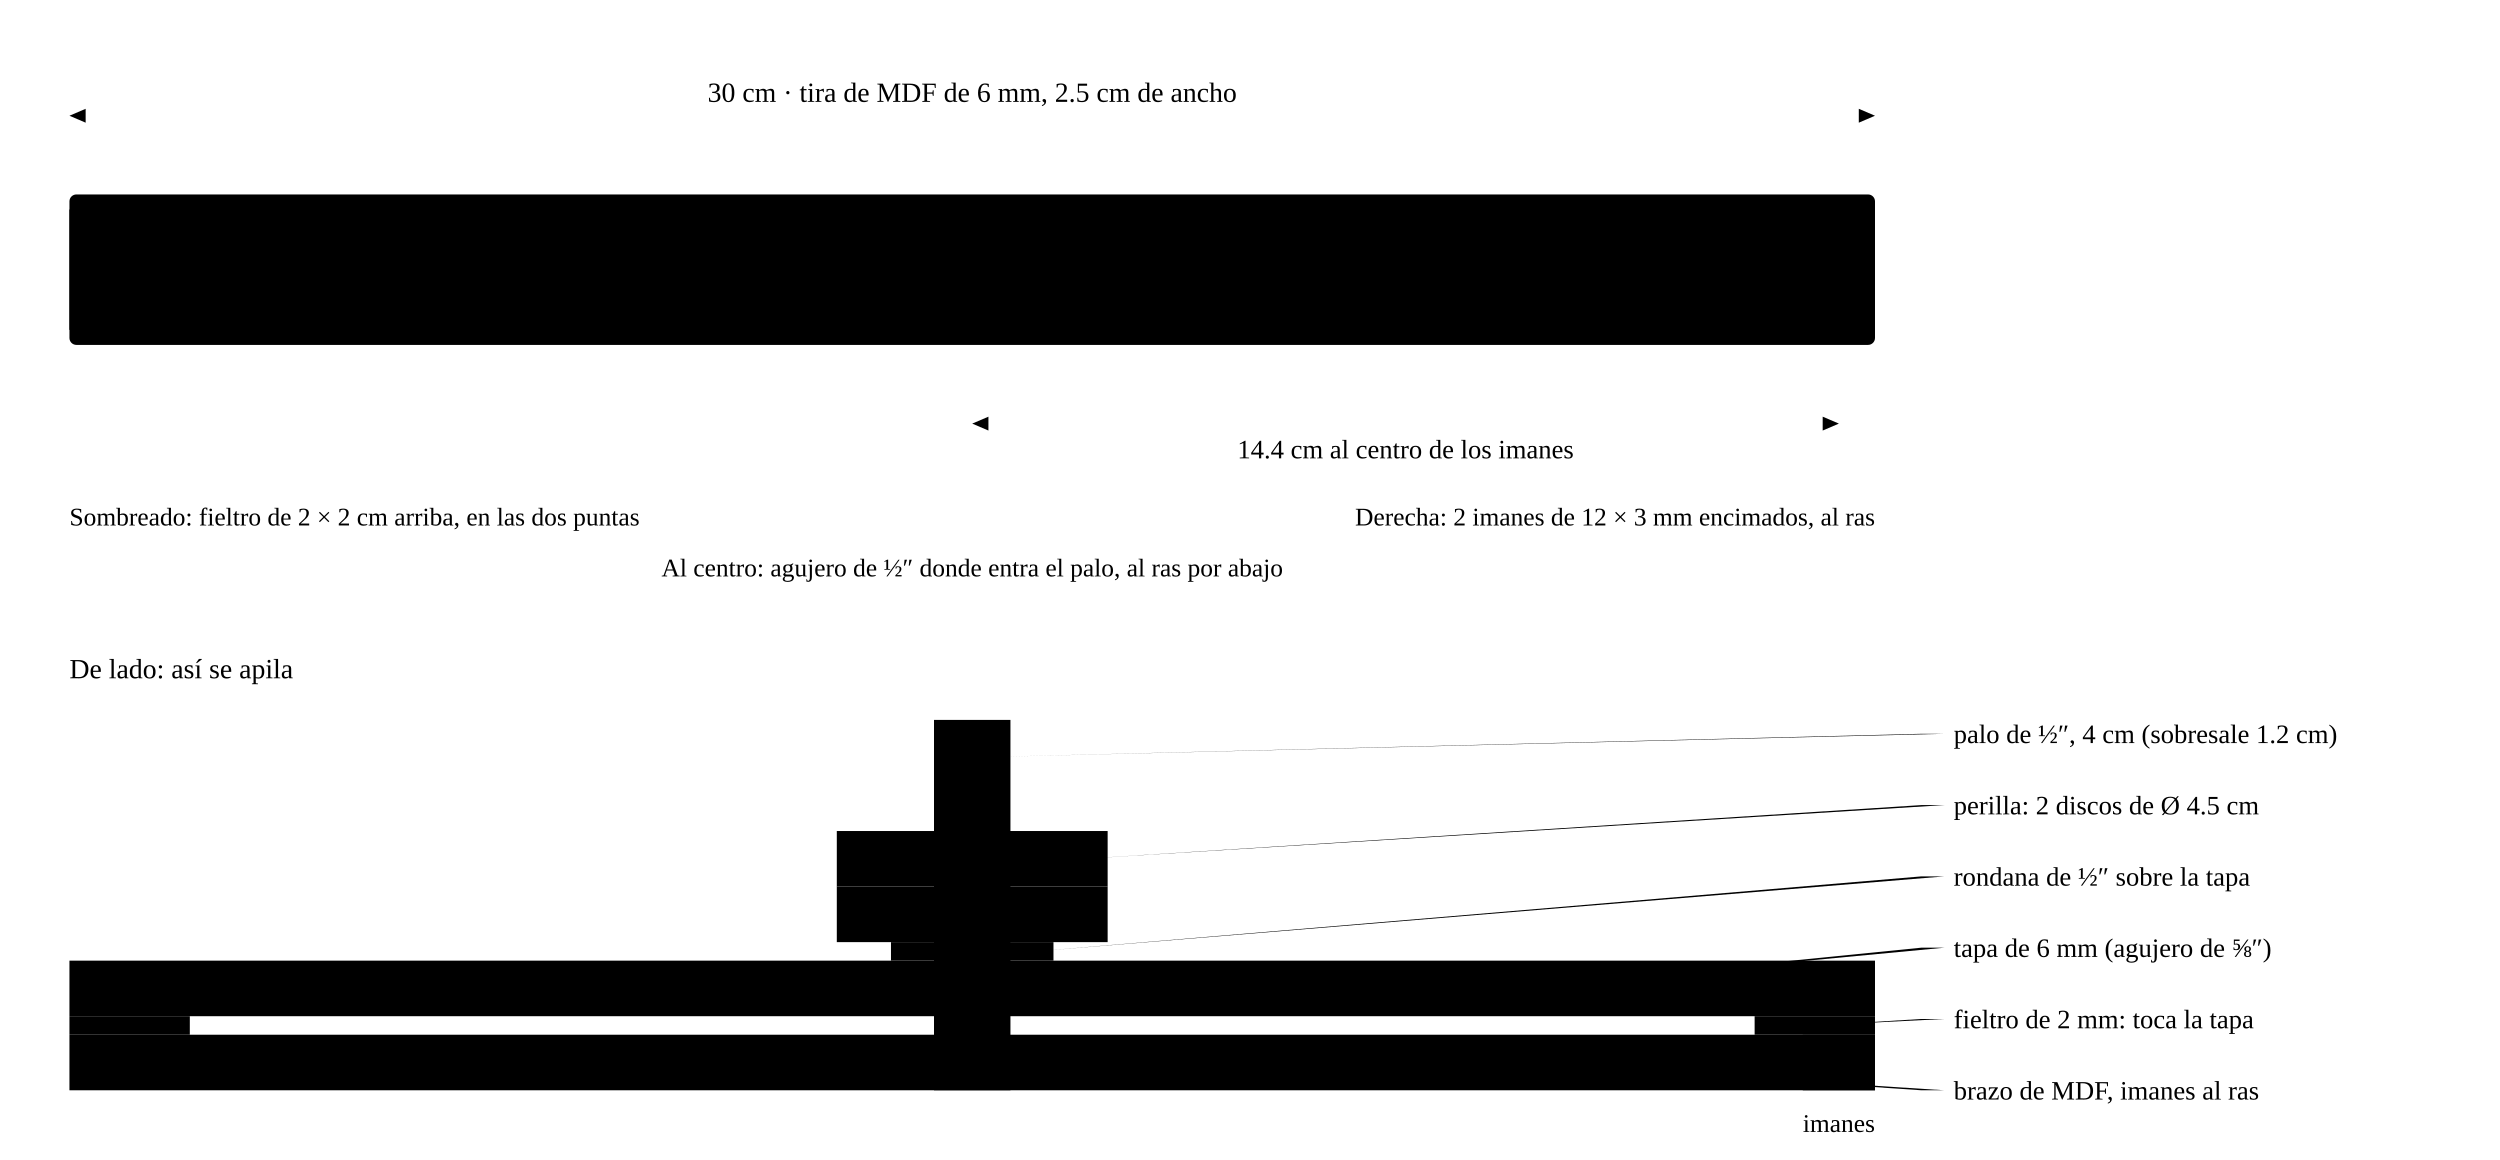
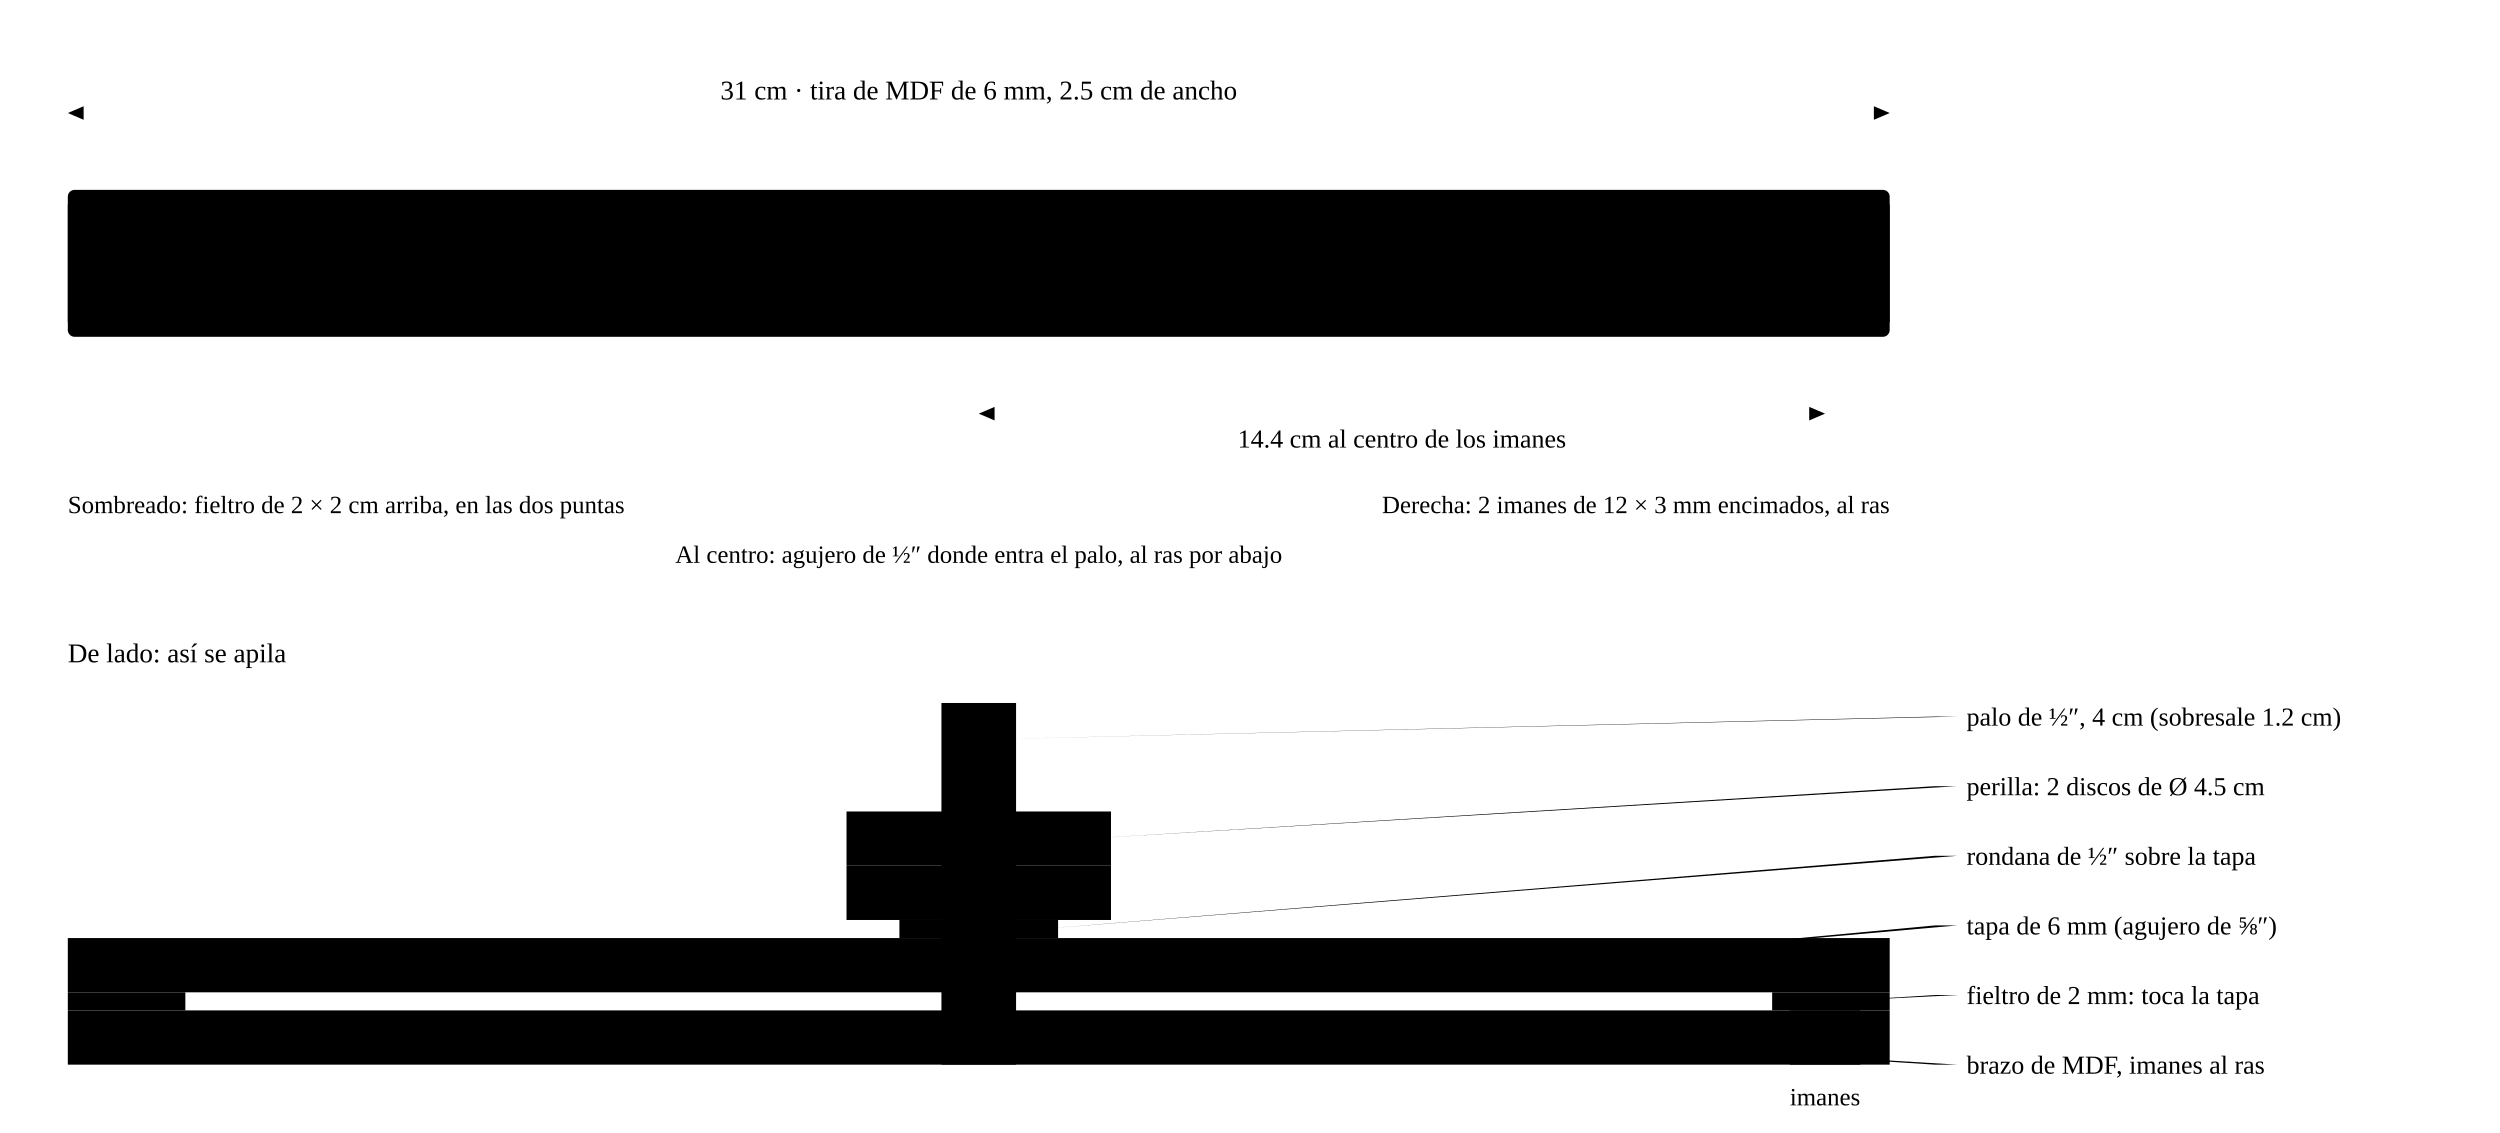
- <svg xmlns="http://www.w3.org/2000/svg" viewBox="0 -10 1080 501" role="img" aria-label="Brazo, palo y perilla vistos desde arriba y de lado" class="plano">
-   <rect x="30" y="74" width="780" height="65" rx="3" class="mdf" />
-   <line x1="420" y1="60" x2="420" y2="153" class="axis" />
-   <circle cx="420" cy="106.5" r="16.51" class="shaft" />
-   <circle cx="794.4" cy="106.5" r="15.6" class="magnet" />
+ <svg xmlns="http://www.w3.org/2000/svg" viewBox="0 -10 1106 501" role="img" aria-label="Brazo, palo y perilla vistos desde arriba y de lado" class="plano">
+   <rect x="30" y="74" width="806" height="65" rx="3" class="mdf" />
+   <line x1="433" y1="60" x2="433" y2="153" class="axis" />
+   <circle cx="433" cy="106.5" r="16.51" class="shaft" />
+   <circle cx="807.4" cy="106.5" r="15.6" class="magnet" />
  <rect x="30" y="80.5" width="52" height="52" class="felt dashed" />
-   <rect x="758" y="80.5" width="52" height="52" class="felt dashed" />
+   <rect x="784" y="80.5" width="52" height="52" class="felt dashed" />
  <g class="dim">
-     <line x1="30" y1="40" x2="810" y2="40" />
+     <line x1="30" y1="40" x2="836" y2="40" />
    <line x1="30" y1="34" x2="30" y2="46" />
-     <line x1="810" y1="34" x2="810" y2="46" />
-     <path d="M30,40 l7,-3 v6 z M810,40 l-7,-3 v6 z" class="arrow" />
+     <line x1="836" y1="34" x2="836" y2="46" />
+     <path d="M30,40 l7,-3 v6 z M836,40 l-7,-3 v6 z" class="arrow" />
  </g>
-   <text x="420" y="34" class="dimt" text-anchor="middle" font-size="12">30 cm · tira de MDF de 6 mm, 2.5 cm de ancho</text>
+   <text x="433" y="34" class="dimt" text-anchor="middle" font-size="12">31 cm · tira de MDF de 6 mm, 2.5 cm de ancho</text>
  <g class="dim">
-     <line x1="420" y1="173" x2="794.4" y2="173" />
-     <line x1="420" y1="167" x2="420" y2="179" />
-     <line x1="794.4" y1="167" x2="794.4" y2="179" />
-     <path d="M420,173 l7,-3 v6 z M794.4,173 l-7,-3 v6 z" class="arrow" />
+     <line x1="433" y1="173" x2="807.4" y2="173" />
+     <line x1="433" y1="167" x2="433" y2="179" />
+     <line x1="807.4" y1="167" x2="807.4" y2="179" />
+     <path d="M433,173 l7,-3 v6 z M807.4,173 l-7,-3 v6 z" class="arrow" />
  </g>
-   <text x="607.2" y="188" class="dimt" text-anchor="middle" font-size="11.5">14.4 cm al centro de los imanes</text>
-   <text x="810" y="217" class="tl" text-anchor="end" font-size="11">Derecha: 2 imanes de 12 × 3 mm encimados, al ras</text>
+   <text x="620.2" y="188" class="dimt" text-anchor="middle" font-size="11.5">14.4 cm al centro de los imanes</text>
+   <text x="836" y="217" class="tl" text-anchor="end" font-size="11">Derecha: 2 imanes de 12 × 3 mm encimados, al ras</text>
  <text x="30" y="217" class="tl" text-anchor="start" font-size="11">Sombreado: fieltro de 2 × 2 cm arriba, en las dos puntas</text>
-   <text x="420" y="239" class="tl" text-anchor="middle" font-size="11">Al centro: agujero de ½″ donde entra el palo, al ras por abajo</text>
+   <text x="433" y="239" class="tl" text-anchor="middle" font-size="11">Al centro: agujero de ½″ donde entra el palo, al ras por abajo</text>
  <text x="30" y="283" class="tb" text-anchor="start" font-size="12">De lado: así se apila</text>
-   <rect x="30" y="437" width="780" height="24" class="mdf" />
-   <rect x="778.8" y="437" width="31.2" height="24" class="magnet" />
+   <rect x="30" y="437" width="806" height="24" class="mdf" />
+   <rect x="791.8" y="437" width="31.2" height="24" class="magnet" />
  <rect x="30" y="429" width="52" height="8" class="felt" />
-   <rect x="758" y="429" width="52" height="8" class="felt" />
-   <rect x="30" y="405" width="780" height="24" class="mdf ghost" />
-   <rect x="384.9" y="397" width="70.2" height="8" class="metal2" />
-   <rect x="361.5" y="373" width="117" height="24" class="mdf" />
-   <rect x="361.5" y="349" width="117" height="24" class="mdf" />
-   <rect x="403.49" y="301" width="33.02" height="160" class="pine" />
-   <path d="M427.8,317 L830,307 H840" class="lead" />
-   <circle cx="427.8" cy="317" r="2.4" class="leaddot" />
-   <text x="844" y="311" class="tl" text-anchor="start" font-size="11.5">palo de ½″, 4 cm (sobresale 1.2 cm)</text>
-   <path d="M468.1,361 L830,337.8 H840" class="lead" />
-   <circle cx="468.1" cy="361" r="2.4" class="leaddot" />
-   <text x="844" y="341.8" class="tl" text-anchor="start" font-size="11.5">perilla: 2 discos de Ø 4.5 cm</text>
-   <path d="M447.3,401 L830,368.6 H840" class="lead" />
-   <circle cx="447.3" cy="401" r="2.4" class="leaddot" />
-   <text x="844" y="372.6" class="tl" text-anchor="start" font-size="11.5">rondana de ½″ sobre la tapa</text>
-   <path d="M654,417 L830,399.4 H840" class="lead" />
-   <circle cx="654" cy="417" r="2.4" class="leaddot" />
-   <text x="844" y="403.4" class="tl" text-anchor="start" font-size="11.5">tapa de 6 mm (agujero de ⅝″)</text>
-   <path d="M784,433 L830,430.2 H840" class="lead" />
-   <circle cx="784" cy="433" r="2.4" class="leaddot" />
-   <text x="844" y="434.2" class="tl" text-anchor="start" font-size="11.5">fieltro de 2 mm: toca la tapa</text>
-   <path d="M654,449 L830,461 H840" class="lead" />
-   <circle cx="654" cy="449" r="2.4" class="leaddot" />
-   <text x="844" y="465" class="tl" text-anchor="start" font-size="11.5">brazo de MDF, imanes al ras</text>
-   <text x="794.4" y="479" class="tl" text-anchor="middle" font-size="11">imanes</text>
+   <rect x="784" y="429" width="52" height="8" class="felt" />
+   <rect x="30" y="405" width="806" height="24" class="mdf ghost" />
+   <rect x="397.9" y="397" width="70.2" height="8" class="metal2" />
+   <rect x="374.5" y="373" width="117" height="24" class="mdf" />
+   <rect x="374.5" y="349" width="117" height="24" class="mdf" />
+   <rect x="416.49" y="301" width="33.02" height="160" class="pine" />
+   <path d="M440.8,317 L856,307 H866" class="lead" />
+   <circle cx="440.8" cy="317" r="2.4" class="leaddot" />
+   <text x="870" y="311" class="tl" text-anchor="start" font-size="11.5">palo de ½″, 4 cm (sobresale 1.2 cm)</text>
+   <path d="M481.1,361 L856,337.8 H866" class="lead" />
+   <circle cx="481.1" cy="361" r="2.4" class="leaddot" />
+   <text x="870" y="341.8" class="tl" text-anchor="start" font-size="11.5">perilla: 2 discos de Ø 4.5 cm</text>
+   <path d="M460.3,401 L856,368.6 H866" class="lead" />
+   <circle cx="460.3" cy="401" r="2.4" class="leaddot" />
+   <text x="870" y="372.6" class="tl" text-anchor="start" font-size="11.5">rondana de ½″ sobre la tapa</text>
+   <path d="M667,417 L856,399.4 H866" class="lead" />
+   <circle cx="667" cy="417" r="2.4" class="leaddot" />
+   <text x="870" y="403.4" class="tl" text-anchor="start" font-size="11.5">tapa de 6 mm (agujero de ⅝″)</text>
+   <path d="M810,433 L856,430.2 H866" class="lead" />
+   <circle cx="810" cy="433" r="2.4" class="leaddot" />
+   <text x="870" y="434.2" class="tl" text-anchor="start" font-size="11.5">fieltro de 2 mm: toca la tapa</text>
+   <path d="M667,449 L856,461 H866" class="lead" />
+   <circle cx="667" cy="449" r="2.4" class="leaddot" />
+   <text x="870" y="465" class="tl" text-anchor="start" font-size="11.5">brazo de MDF, imanes al ras</text>
+   <text x="807.4" y="479" class="tl" text-anchor="middle" font-size="11">imanes</text>
</svg>
